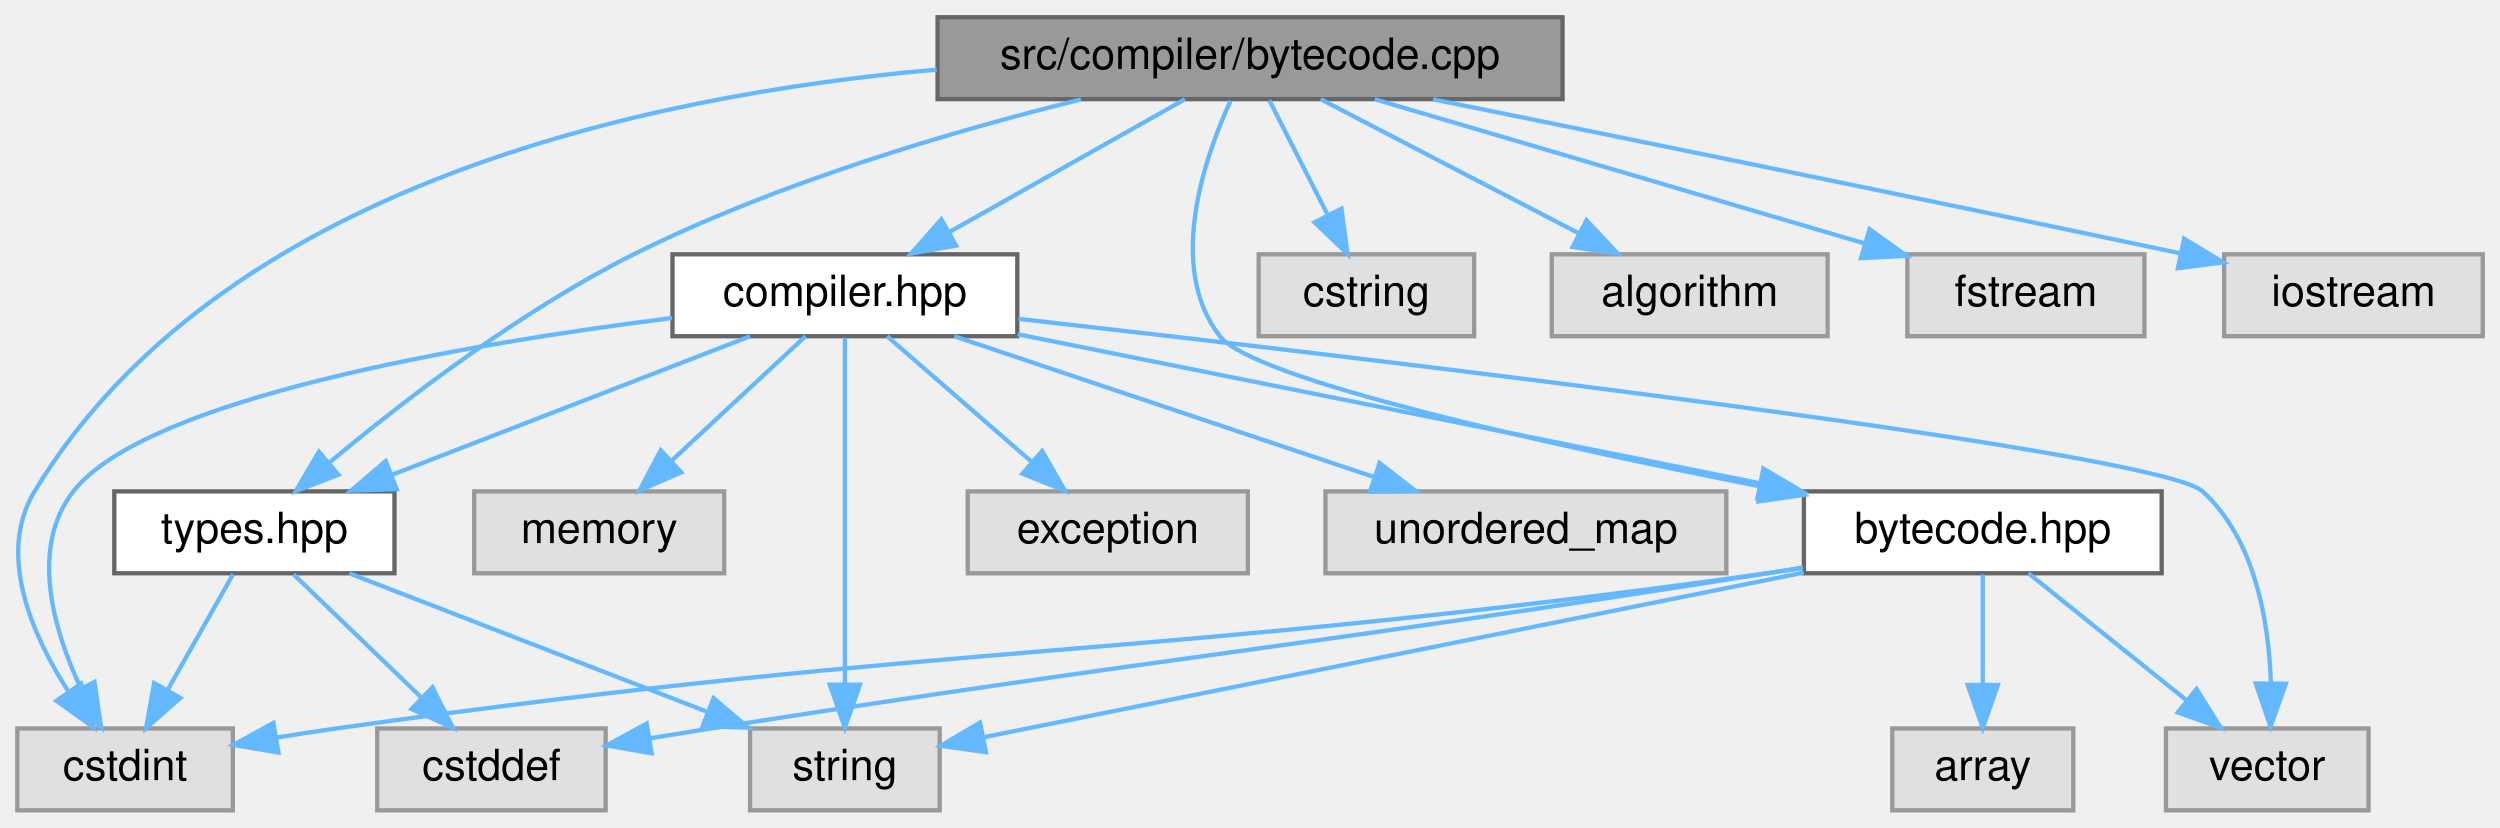
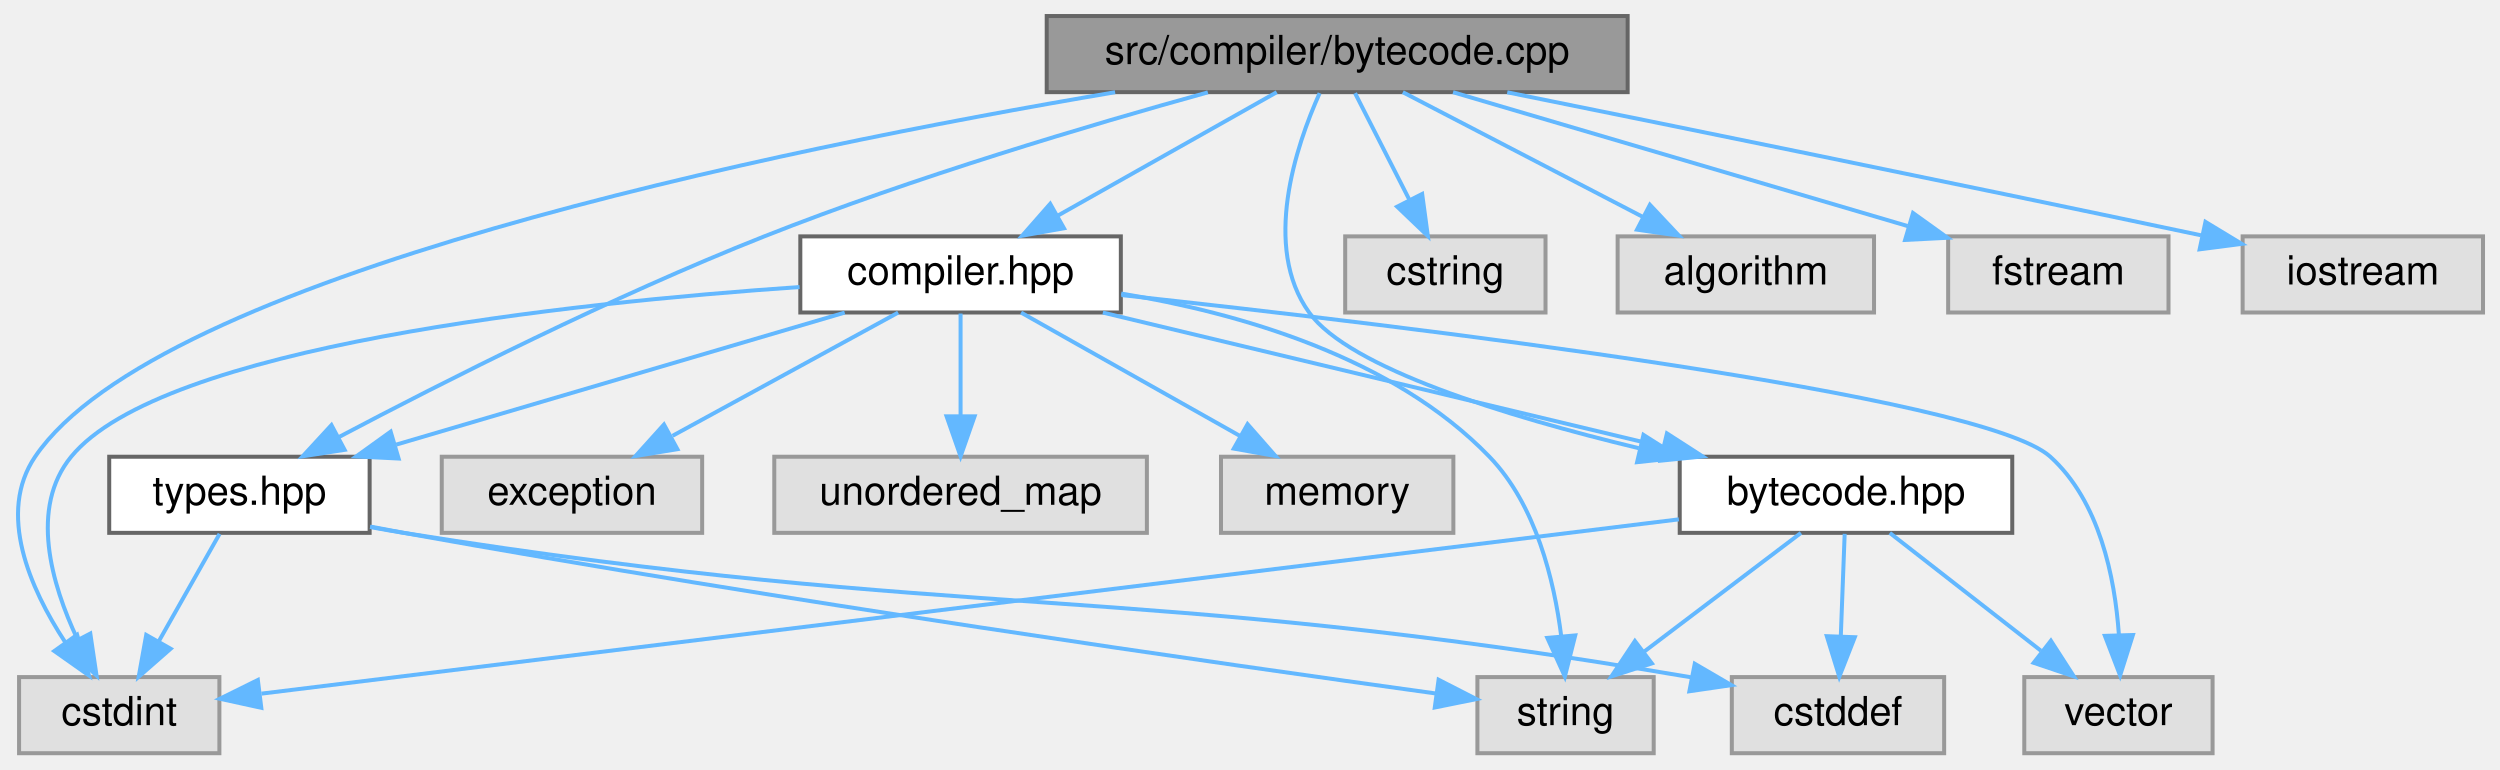
- <svg xmlns="http://www.w3.org/2000/svg" xmlns:xlink="http://www.w3.org/1999/xlink" width="580pt" height="192pt" viewBox="0.00 0.00 580.02 192.00">
+ <svg xmlns="http://www.w3.org/2000/svg" xmlns:xlink="http://www.w3.org/1999/xlink" width="624pt" height="192pt" viewBox="0.00 0.00 623.52 192.00">
  <g id="graph0" class="graph" transform="scale(1 1) rotate(0) translate(4 188)">
    <g id="Node000001" class="node">
      <g id="a_Node000001">
        <a xlink:title=" ">
-           <polygon fill="#999999" stroke="#666666" points="358.52,-184 213.52,-184 213.52,-165 358.52,-165 358.52,-184" />
-           <text text-anchor="middle" x="286.02" y="-172" font-family="Helvetica,sans-Serif" font-size="10.00">src/compiler/bytecode.cpp</text>
+           <polygon fill="#999999" stroke="#666666" points="402.02,-184 257.02,-184 257.02,-165 402.02,-165 402.02,-184" />
+           <text text-anchor="middle" x="329.52" y="-172" font-family="Helvetica,sans-Serif" font-size="10.00">src/compiler/bytecode.cpp</text>
        </a>
      </g>
    </g>
    <g id="Node000002" class="node">
      <g id="a_Node000002">
        <a xlink:href="bytecode_8hpp.html" target="_top" xlink:title=" ">
-           <polygon fill="white" stroke="#666666" points="497.52,-74 414.52,-74 414.52,-55 497.52,-55 497.52,-74" />
-           <text text-anchor="middle" x="456.02" y="-62" font-family="Helvetica,sans-Serif" font-size="10.00">bytecode.hpp</text>
+           <polygon fill="white" stroke="#666666" points="498.02,-74 415.02,-74 415.02,-55 498.02,-55 498.02,-74" />
+           <text text-anchor="middle" x="456.52" y="-62" font-family="Helvetica,sans-Serif" font-size="10.00">bytecode.hpp</text>
        </a>
      </g>
    </g>
    <g id="edge1_Node000001_Node000002" class="edge">
      <g id="a_edge1_Node000001_Node000002">
        <a xlink:title=" ">
-           <path fill="none" stroke="#63b8ff" d="M281.5,-164.64C275.39,-151.3 266.61,-125.92 279.02,-110 286.88,-99.92 355.17,-84.86 404.58,-75.11" />
-           <polygon fill="#63b8ff" stroke="#63b8ff" points="405.35,-78.53 414.5,-73.18 404.01,-71.66 405.35,-78.53" />
+           <path fill="none" stroke="#63b8ff" d="M325.14,-164.75C319.23,-151.56 310.71,-126.37 322.52,-110 332.53,-96.13 371.45,-84.16 404.79,-76.13" />
+           <polygon fill="#63b8ff" stroke="#63b8ff" points="405.97,-79.45 414.91,-73.77 404.38,-72.64 405.97,-79.45" />
        </a>
      </g>
    </g>
    <g id="Node000003" class="node">
      <g id="a_Node000003">
        <a xlink:title=" ">
-           <polygon fill="#e0e0e0" stroke="#999999" points="50.02,-19 0.02,-19 0.02,0 50.02,0 50.02,-19" />
-           <text text-anchor="middle" x="25.02" y="-7" font-family="Helvetica,sans-Serif" font-size="10.00">cstdint</text>
-         </a>
-       </g>
-     </g>
-     <g id="edge20_Node000001_Node000003" class="edge">
-       <g id="a_edge20_Node000001_Node000003">
-         <a xlink:title=" ">
-           <path fill="none" stroke="#63b8ff" d="M213.33,-171.86C144.88,-165.84 46.69,-144.51 4.02,-74 -4.77,-59.47 3.34,-40.82 11.91,-27.49" />
-           <polygon fill="#63b8ff" stroke="#63b8ff" points="14.82,-29.43 17.71,-19.24 9.1,-25.41 14.82,-29.43" />
+           <polygon fill="#e0e0e0" stroke="#999999" points="50.52,-19 0.52,-19 0.52,0 50.52,0 50.52,-19" />
+           <text text-anchor="middle" x="25.52" y="-7" font-family="Helvetica,sans-Serif" font-size="10.00">cstdint</text>
+         </a>
+       </g>
+     </g>
+     <g id="edge19_Node000001_Node000003" class="edge">
+       <g id="a_edge19_Node000001_Node000003">
+         <a xlink:title=" ">
+           <path fill="none" stroke="#63b8ff" d="M274.09,-164.98C189.55,-150.68 34.98,-118.94 4.52,-74 -5.01,-59.94 3.2,-41.22 12,-27.76" />
+           <polygon fill="#63b8ff" stroke="#63b8ff" points="15.01,-29.57 17.97,-19.39 9.31,-25.5 15.01,-29.57" />
+         </a>
+       </g>
+     </g>
+     <g id="Node000007" class="node">
+       <g id="a_Node000007">
+         <a xlink:href="compiler_8hpp.html" target="_top" xlink:title=" ">
+           <polygon fill="white" stroke="#666666" points="275.52,-129 195.52,-129 195.52,-110 275.52,-110 275.52,-129" />
+           <text text-anchor="middle" x="235.52" y="-117" font-family="Helvetica,sans-Serif" font-size="10.00">compiler.hpp</text>
+         </a>
+       </g>
+     </g>
+     <g id="edge6_Node000001_Node000007" class="edge">
+       <g id="a_edge6_Node000001_Node000007">
+         <a xlink:title=" ">
+           <path fill="none" stroke="#63b8ff" d="M314.42,-164.98C299.71,-156.69 277.1,-143.94 259.85,-134.22" />
+           <polygon fill="#63b8ff" stroke="#63b8ff" points="261.33,-131.03 250.9,-129.17 257.89,-137.13 261.33,-131.03" />
        </a>
      </g>
    </g>
    <g id="Node000008" class="node">
      <g id="a_Node000008">
-         <a xlink:href="compiler_8hpp.html" target="_top" xlink:title=" ">
-           <polygon fill="white" stroke="#666666" points="232.02,-129 152.02,-129 152.02,-110 232.02,-110 232.02,-129" />
-           <text text-anchor="middle" x="192.02" y="-117" font-family="Helvetica,sans-Serif" font-size="10.00">compiler.hpp</text>
-         </a>
-       </g>
-     </g>
-     <g id="edge7_Node000001_Node000008" class="edge">
-       <g id="a_edge7_Node000001_Node000008">
-         <a xlink:title=" ">
-           <path fill="none" stroke="#63b8ff" d="M270.92,-164.98C256.21,-156.69 233.6,-143.94 216.35,-134.22" />
-           <polygon fill="#63b8ff" stroke="#63b8ff" points="217.83,-131.03 207.4,-129.17 214.39,-137.13 217.83,-131.03" />
+         <a xlink:href="types_8hpp.html" target="_top" xlink:title=" ">
+           <polygon fill="white" stroke="#666666" points="88.02,-74 23.02,-74 23.02,-55 88.02,-55 88.02,-74" />
+           <text text-anchor="middle" x="55.52" y="-62" font-family="Helvetica,sans-Serif" font-size="10.00">types.hpp</text>
+         </a>
+       </g>
+     </g>
+     <g id="edge18_Node000001_Node000008" class="edge">
+       <g id="a_edge18_Node000001_Node000008">
+         <a xlink:title=" ">
+           <path fill="none" stroke="#63b8ff" d="M297.24,-164.95C267.94,-156.84 223.76,-143.72 186.52,-129 148.59,-114 106.42,-92.68 80.43,-78.96" />
+           <polygon fill="#63b8ff" stroke="#63b8ff" points="81.78,-75.72 71.31,-74.11 78.49,-81.9 81.78,-75.72" />
+         </a>
+       </g>
+     </g>
+     <g id="Node000012" class="node">
+       <g id="a_Node000012">
+         <a xlink:title=" ">
+           <polygon fill="#e0e0e0" stroke="#999999" points="381.52,-129 331.52,-129 331.52,-110 381.52,-110 381.52,-129" />
+           <text text-anchor="middle" x="356.52" y="-117" font-family="Helvetica,sans-Serif" font-size="10.00">cstring</text>
+         </a>
+       </g>
+     </g>
+     <g id="edge20_Node000001_Node000012" class="edge">
+       <g id="a_edge20_Node000001_Node000012">
+         <a xlink:title=" ">
+           <path fill="none" stroke="#63b8ff" d="M333.98,-164.75C337.64,-157.57 342.93,-147.18 347.47,-138.27" />
+           <polygon fill="#63b8ff" stroke="#63b8ff" points="350.73,-139.59 352.15,-129.09 344.49,-136.41 350.73,-139.59" />
+         </a>
+       </g>
+     </g>
+     <g id="Node000013" class="node">
+       <g id="a_Node000013">
+         <a xlink:title=" ">
+           <polygon fill="#e0e0e0" stroke="#999999" points="463.52,-129 399.52,-129 399.52,-110 463.52,-110 463.52,-129" />
+           <text text-anchor="middle" x="431.52" y="-117" font-family="Helvetica,sans-Serif" font-size="10.00">algorithm</text>
+         </a>
+       </g>
+     </g>
+     <g id="edge21_Node000001_Node000013" class="edge">
+       <g id="a_edge21_Node000001_Node000013">
+         <a xlink:title=" ">
+           <path fill="none" stroke="#63b8ff" d="M345.91,-164.98C362.1,-156.57 387.09,-143.59 405.9,-133.81" />
+           <polygon fill="#63b8ff" stroke="#63b8ff" points="407.58,-136.89 414.84,-129.17 404.35,-130.68 407.58,-136.89" />
+         </a>
+       </g>
+     </g>
+     <g id="Node000014" class="node">
+       <g id="a_Node000014">
+         <a xlink:title=" ">
+           <polygon fill="#e0e0e0" stroke="#999999" points="537.02,-129 482.02,-129 482.02,-110 537.02,-110 537.02,-129" />
+           <text text-anchor="middle" x="509.52" y="-117" font-family="Helvetica,sans-Serif" font-size="10.00">fstream</text>
+         </a>
+       </g>
+     </g>
+     <g id="edge22_Node000001_Node000014" class="edge">
+       <g id="a_edge22_Node000001_Node000014">
+         <a xlink:title=" ">
+           <path fill="none" stroke="#63b8ff" d="M358.44,-164.98C389.24,-155.92 438.12,-141.53 471.89,-131.58" />
+           <polygon fill="#63b8ff" stroke="#63b8ff" points="473.25,-134.83 481.86,-128.65 471.27,-128.11 473.25,-134.83" />
+         </a>
+       </g>
+     </g>
+     <g id="Node000015" class="node">
+       <g id="a_Node000015">
+         <a xlink:title=" ">
+           <polygon fill="#e0e0e0" stroke="#999999" points="615.52,-129 555.52,-129 555.52,-110 615.52,-110 615.52,-129" />
+           <text text-anchor="middle" x="585.52" y="-117" font-family="Helvetica,sans-Serif" font-size="10.00">iostream</text>
+         </a>
+       </g>
+     </g>
+     <g id="edge23_Node000001_Node000015" class="edge">
+       <g id="a_edge23_Node000001_Node000015">
+         <a xlink:title=" ">
+           <path fill="none" stroke="#63b8ff" d="M371.97,-164.96C413.6,-156.54 479.15,-143.2 545.13,-129.27" />
+           <polygon fill="#63b8ff" stroke="#63b8ff" points="546.24,-132.62 555.3,-127.13 544.79,-125.77 546.24,-132.62" />
+         </a>
+       </g>
+     </g>
+     <g id="edge2_Node000002_Node000003" class="edge">
+       <g id="a_edge2_Node000002_Node000003">
+         <a xlink:title=" ">
+           <path fill="none" stroke="#63b8ff" d="M414.8,-58.37C330.26,-47.97 140.07,-24.59 61.02,-14.87" />
+           <polygon fill="#63b8ff" stroke="#63b8ff" points="60.98,-11.33 50.63,-13.59 60.12,-18.28 60.98,-11.33" />
+         </a>
+       </g>
+     </g>
+     <g id="Node000004" class="node">
+       <g id="a_Node000004">
+         <a xlink:title=" ">
+           <polygon fill="#e0e0e0" stroke="#999999" points="481.02,-19 428.02,-19 428.02,0 481.02,0 481.02,-19" />
+           <text text-anchor="middle" x="454.52" y="-7" font-family="Helvetica,sans-Serif" font-size="10.00">cstddef</text>
+         </a>
+       </g>
+     </g>
+     <g id="edge3_Node000002_Node000004" class="edge">
+       <g id="a_edge3_Node000002_Node000004">
+         <a xlink:title=" ">
+           <path fill="none" stroke="#63b8ff" d="M456.19,-54.75C455.93,-47.8 455.55,-37.85 455.22,-29.13" />
+           <polygon fill="#63b8ff" stroke="#63b8ff" points="458.72,-28.95 454.85,-19.09 451.73,-29.21 458.72,-28.95" />
+         </a>
+       </g>
+     </g>
+     <g id="Node000005" class="node">
+       <g id="a_Node000005">
+         <a xlink:title=" ">
+           <polygon fill="#e0e0e0" stroke="#999999" points="408.52,-19 364.52,-19 364.52,0 408.52,0 408.52,-19" />
+           <text text-anchor="middle" x="386.52" y="-7" font-family="Helvetica,sans-Serif" font-size="10.00">string</text>
+         </a>
+       </g>
+     </g>
+     <g id="edge4_Node000002_Node000005" class="edge">
+       <g id="a_edge4_Node000002_Node000005">
+         <a xlink:title=" ">
+           <path fill="none" stroke="#63b8ff" d="M445.27,-54.98C434.72,-47 418.72,-34.88 406.08,-25.31" />
+           <polygon fill="#63b8ff" stroke="#63b8ff" points="408.06,-22.42 397.97,-19.17 403.83,-28 408.06,-22.42" />
+         </a>
+       </g>
+     </g>
+     <g id="Node000006" class="node">
+       <g id="a_Node000006">
+         <a xlink:title=" ">
+           <polygon fill="#e0e0e0" stroke="#999999" points="548.02,-19 501.02,-19 501.02,0 548.02,0 548.02,-19" />
+           <text text-anchor="middle" x="524.52" y="-7" font-family="Helvetica,sans-Serif" font-size="10.00">vector</text>
+         </a>
+       </g>
+     </g>
+     <g id="edge5_Node000002_Node000006" class="edge">
+       <g id="a_edge5_Node000002_Node000006">
+         <a xlink:title=" ">
+           <path fill="none" stroke="#63b8ff" d="M467.45,-54.98C477.6,-47.07 492.94,-35.11 505.17,-25.58" />
+           <polygon fill="#63b8ff" stroke="#63b8ff" points="507.66,-28.08 513.4,-19.17 503.36,-22.56 507.66,-28.08" />
+         </a>
+       </g>
+     </g>
+     <g id="edge7_Node000007_Node000002" class="edge">
+       <g id="a_edge7_Node000007_Node000002">
+         <a xlink:title=" ">
+           <path fill="none" stroke="#63b8ff" d="M271.03,-109.98C309.02,-100.87 369.39,-86.4 410.88,-76.45" />
+           <polygon fill="#63b8ff" stroke="#63b8ff" points="411.83,-79.82 420.74,-74.08 410.2,-73.01 411.83,-79.82" />
+         </a>
+       </g>
+     </g>
+     <g id="edge12_Node000007_Node000003" class="edge">
+       <g id="a_edge12_Node000007_Node000003">
+         <a xlink:title=" ">
+           <path fill="none" stroke="#63b8ff" d="M195.33,-116.36C137.71,-112.37 36.07,-101.52 13.52,-74 3.11,-61.29 8.54,-42.34 15.09,-28.45" />
+           <polygon fill="#63b8ff" stroke="#63b8ff" points="18.3,-29.87 19.85,-19.39 12.1,-26.62 18.3,-29.87" />
+         </a>
+       </g>
+     </g>
+     <g id="edge14_Node000007_Node000005" class="edge">
+       <g id="a_edge14_Node000007_Node000005">
+         <a xlink:title=" ">
+           <path fill="none" stroke="#63b8ff" d="M275.62,-114.73C304.85,-109.92 343.41,-98.96 367.52,-74 379.13,-61.98 383.68,-43.17 385.45,-29.14" />
+           <polygon fill="#63b8ff" stroke="#63b8ff" points="388.94,-29.4 386.35,-19.13 381.97,-28.78 388.94,-29.4" />
+         </a>
+       </g>
+     </g>
+     <g id="edge16_Node000007_Node000006" class="edge">
+       <g id="a_edge16_Node000007_Node000006">
+         <a xlink:title=" ">
+           <path fill="none" stroke="#63b8ff" d="M275.67,-114.35C347.13,-106.6 490.56,-89.35 507.52,-74 519.81,-62.88 523.62,-43.95 524.63,-29.64" />
+           <polygon fill="#63b8ff" stroke="#63b8ff" points="528.13,-29.5 524.94,-19.4 521.14,-29.29 528.13,-29.5" />
+         </a>
+       </g>
+     </g>
+     <g id="edge8_Node000007_Node000008" class="edge">
+       <g id="a_edge8_Node000007_Node000008">
+         <a xlink:title=" ">
+           <path fill="none" stroke="#63b8ff" d="M206.6,-109.98C176.25,-101.05 128.35,-86.94 94.64,-77.02" />
+           <polygon fill="#63b8ff" stroke="#63b8ff" points="95.25,-73.55 84.67,-74.08 93.27,-80.26 95.25,-73.55" />
        </a>
      </g>
    </g>
    <g id="Node000009" class="node">
      <g id="a_Node000009">
-         <a xlink:href="types_8hpp.html" target="_top" xlink:title=" ">
-           <polygon fill="white" stroke="#666666" points="87.52,-74 22.52,-74 22.52,-55 87.52,-55 87.52,-74" />
-           <text text-anchor="middle" x="55.02" y="-62" font-family="Helvetica,sans-Serif" font-size="10.00">types.hpp</text>
-         </a>
-       </g>
-     </g>
-     <g id="edge19_Node000001_Node000009" class="edge">
-       <g id="a_edge19_Node000001_Node000009">
-         <a xlink:title=" ">
-           <path fill="none" stroke="#63b8ff" d="M246.78,-164.93C217.29,-157.64 176.4,-145.68 143.02,-129 116.62,-115.81 89.57,-94.97 72.56,-80.8" />
-           <polygon fill="#63b8ff" stroke="#63b8ff" points="74.52,-77.87 64.63,-74.07 69.99,-83.21 74.52,-77.87" />
-         </a>
-       </g>
-     </g>
-     <g id="Node000013" class="node">
-       <g id="a_Node000013">
-         <a xlink:title=" ">
-           <polygon fill="#e0e0e0" stroke="#999999" points="338.02,-129 288.02,-129 288.02,-110 338.02,-110 338.02,-129" />
-           <text text-anchor="middle" x="313.02" y="-117" font-family="Helvetica,sans-Serif" font-size="10.00">cstring</text>
-         </a>
-       </g>
-     </g>
-     <g id="edge21_Node000001_Node000013" class="edge">
-       <g id="a_edge21_Node000001_Node000013">
-         <a xlink:title=" ">
-           <path fill="none" stroke="#63b8ff" d="M290.48,-164.75C294.14,-157.57 299.43,-147.18 303.97,-138.27" />
-           <polygon fill="#63b8ff" stroke="#63b8ff" points="307.23,-139.59 308.65,-129.09 300.99,-136.41 307.23,-139.59" />
-         </a>
-       </g>
-     </g>
-     <g id="Node000014" class="node">
-       <g id="a_Node000014">
-         <a xlink:title=" ">
-           <polygon fill="#e0e0e0" stroke="#999999" points="420.02,-129 356.02,-129 356.02,-110 420.02,-110 420.02,-129" />
-           <text text-anchor="middle" x="388.02" y="-117" font-family="Helvetica,sans-Serif" font-size="10.00">algorithm</text>
-         </a>
-       </g>
-     </g>
-     <g id="edge22_Node000001_Node000014" class="edge">
-       <g id="a_edge22_Node000001_Node000014">
-         <a xlink:title=" ">
-           <path fill="none" stroke="#63b8ff" d="M302.41,-164.98C318.6,-156.57 343.59,-143.59 362.41,-133.81" />
-           <polygon fill="#63b8ff" stroke="#63b8ff" points="364.08,-136.89 371.34,-129.17 360.85,-130.68 364.08,-136.89" />
-         </a>
-       </g>
-     </g>
-     <g id="Node000015" class="node">
-       <g id="a_Node000015">
-         <a xlink:title=" ">
-           <polygon fill="#e0e0e0" stroke="#999999" points="493.52,-129 438.52,-129 438.52,-110 493.52,-110 493.52,-129" />
-           <text text-anchor="middle" x="466.02" y="-117" font-family="Helvetica,sans-Serif" font-size="10.00">fstream</text>
-         </a>
-       </g>
-     </g>
-     <g id="edge23_Node000001_Node000015" class="edge">
-       <g id="a_edge23_Node000001_Node000015">
-         <a xlink:title=" ">
-           <path fill="none" stroke="#63b8ff" d="M314.94,-164.98C345.75,-155.92 394.62,-141.53 428.4,-131.58" />
-           <polygon fill="#63b8ff" stroke="#63b8ff" points="429.75,-134.83 438.36,-128.65 427.78,-128.11 429.75,-134.83" />
-         </a>
-       </g>
-     </g>
-     <g id="Node000016" class="node">
-       <g id="a_Node000016">
-         <a xlink:title=" ">
-           <polygon fill="#e0e0e0" stroke="#999999" points="572.02,-129 512.02,-129 512.02,-110 572.02,-110 572.02,-129" />
-           <text text-anchor="middle" x="542.02" y="-117" font-family="Helvetica,sans-Serif" font-size="10.00">iostream</text>
-         </a>
-       </g>
-     </g>
-     <g id="edge24_Node000001_Node000016" class="edge">
-       <g id="a_edge24_Node000001_Node000016">
-         <a xlink:title=" ">
-           <path fill="none" stroke="#63b8ff" d="M328.47,-164.96C370.1,-156.54 435.65,-143.2 501.64,-129.27" />
-           <polygon fill="#63b8ff" stroke="#63b8ff" points="502.74,-132.62 511.8,-127.13 501.29,-125.77 502.74,-132.62" />
-         </a>
-       </g>
-     </g>
-     <g id="edge2_Node000002_Node000003" class="edge">
-       <g id="a_edge2_Node000002_Node000003">
-         <a xlink:title=" ">
-           <path fill="none" stroke="#63b8ff" d="M414.31,-56.22C411.51,-55.79 408.73,-55.38 406.02,-55 259.02,-34.55 220.99,-39.69 74.02,-19 69.53,-18.37 64.81,-17.63 60.15,-16.87" />
-           <polygon fill="#63b8ff" stroke="#63b8ff" points="60.6,-13.4 50.16,-15.18 59.43,-20.3 60.6,-13.4" />
-         </a>
-       </g>
-     </g>
-     <g id="Node000004" class="node">
-       <g id="a_Node000004">
-         <a xlink:title=" ">
-           <polygon fill="#e0e0e0" stroke="#999999" points="136.52,-19 83.52,-19 83.52,0 136.52,0 136.52,-19" />
-           <text text-anchor="middle" x="110.02" y="-7" font-family="Helvetica,sans-Serif" font-size="10.00">cstddef</text>
-         </a>
-       </g>
-     </g>
-     <g id="edge3_Node000002_Node000004" class="edge">
-       <g id="a_edge3_Node000002_Node000004">
-         <a xlink:title=" ">
-           <path fill="none" stroke="#63b8ff" d="M414.29,-56.33C411.5,-55.88 408.72,-55.43 406.02,-55 297.32,-37.78 269.75,-36.05 161.02,-19 156.46,-18.28 151.67,-17.51 146.93,-16.74" />
-           <polygon fill="#63b8ff" stroke="#63b8ff" points="147.18,-13.23 136.74,-15.05 146.04,-20.14 147.18,-13.23" />
-         </a>
-       </g>
-     </g>
-     <g id="Node000005" class="node">
-       <g id="a_Node000005">
-         <a xlink:title=" ">
-           <polygon fill="#e0e0e0" stroke="#999999" points="214.02,-19 170.02,-19 170.02,0 214.02,0 214.02,-19" />
-           <text text-anchor="middle" x="192.02" y="-7" font-family="Helvetica,sans-Serif" font-size="10.00">string</text>
-         </a>
-       </g>
-     </g>
-     <g id="edge4_Node000002_Node000005" class="edge">
-       <g id="a_edge4_Node000002_Node000005">
-         <a xlink:title=" ">
-           <path fill="none" stroke="#63b8ff" d="M414.48,-55.16C361.83,-44.59 272.19,-26.59 224.35,-16.99" />
-           <polygon fill="#63b8ff" stroke="#63b8ff" points="224.74,-13.5 214.25,-14.96 223.37,-20.36 224.74,-13.5" />
-         </a>
-       </g>
-     </g>
-     <g id="Node000006" class="node">
-       <g id="a_Node000006">
-         <a xlink:title=" ">
-           <polygon fill="#e0e0e0" stroke="#999999" points="545.52,-19 498.52,-19 498.52,0 545.52,0 545.52,-19" />
-           <text text-anchor="middle" x="522.02" y="-7" font-family="Helvetica,sans-Serif" font-size="10.00">vector</text>
-         </a>
-       </g>
-     </g>
-     <g id="edge5_Node000002_Node000006" class="edge">
-       <g id="a_edge5_Node000002_Node000006">
-         <a xlink:title=" ">
-           <path fill="none" stroke="#63b8ff" d="M466.63,-54.98C476.48,-47.07 491.38,-35.11 503.24,-25.58" />
-           <polygon fill="#63b8ff" stroke="#63b8ff" points="505.62,-28.16 511.23,-19.17 501.24,-22.7 505.62,-28.16" />
-         </a>
-       </g>
-     </g>
-     <g id="Node000007" class="node">
-       <g id="a_Node000007">
-         <a xlink:title=" ">
-           <polygon fill="#e0e0e0" stroke="#999999" points="477.02,-19 435.02,-19 435.02,0 477.02,0 477.02,-19" />
-           <text text-anchor="middle" x="456.02" y="-7" font-family="Helvetica,sans-Serif" font-size="10.00">array</text>
-         </a>
-       </g>
-     </g>
-     <g id="edge6_Node000002_Node000007" class="edge">
-       <g id="a_edge6_Node000002_Node000007">
-         <a xlink:title=" ">
-           <path fill="none" stroke="#63b8ff" d="M456.02,-54.75C456.02,-47.8 456.02,-37.85 456.02,-29.13" />
-           <polygon fill="#63b8ff" stroke="#63b8ff" points="459.52,-29.09 456.02,-19.09 452.52,-29.09 459.52,-29.09" />
-         </a>
-       </g>
-     </g>
-     <g id="edge8_Node000008_Node000002" class="edge">
-       <g id="a_edge8_Node000008_Node000002">
-         <a xlink:title=" ">
-           <path fill="none" stroke="#63b8ff" d="M232.12,-110.45C278.14,-101.21 353.74,-86.03 404.19,-75.91" />
-           <polygon fill="#63b8ff" stroke="#63b8ff" points="405.12,-79.29 414.24,-73.89 403.75,-72.43 405.12,-79.29" />
-         </a>
-       </g>
-     </g>
-     <g id="edge13_Node000008_Node000003" class="edge">
-       <g id="a_edge13_Node000008_Node000003">
-         <a xlink:title=" ">
-           <path fill="none" stroke="#63b8ff" d="M151.92,-114.23C104.52,-108.25 29.94,-95.63 13.02,-74 2.9,-61.06 8.29,-42.14 14.75,-28.32" />
-           <polygon fill="#63b8ff" stroke="#63b8ff" points="17.93,-29.8 19.44,-19.32 11.72,-26.57 17.93,-29.8" />
-         </a>
-       </g>
-     </g>
-     <g id="edge15_Node000008_Node000005" class="edge">
-       <g id="a_edge15_Node000008_Node000005">
-         <a xlink:title=" ">
-           <path fill="none" stroke="#63b8ff" d="M192.02,-109.66C192.02,-92.17 192.02,-52.8 192.02,-29.27" />
-           <polygon fill="#63b8ff" stroke="#63b8ff" points="195.52,-29.16 192.02,-19.16 188.52,-29.16 195.52,-29.16" />
-         </a>
-       </g>
-     </g>
-     <g id="edge17_Node000008_Node000006" class="edge">
-       <g id="a_edge17_Node000008_Node000006">
-         <a xlink:title=" ">
-           <path fill="none" stroke="#63b8ff" d="M232.28,-114.03C314.94,-104.69 496.95,-83.19 507.02,-74 519.17,-62.92 522.37,-43.98 522.86,-29.66" />
-           <polygon fill="#63b8ff" stroke="#63b8ff" points="526.35,-29.39 522.79,-19.41 519.35,-29.43 526.35,-29.39" />
-         </a>
-       </g>
-     </g>
-     <g id="edge9_Node000008_Node000009" class="edge">
-       <g id="a_edge9_Node000008_Node000009">
-         <a xlink:title=" ">
-           <path fill="none" stroke="#63b8ff" d="M170.01,-109.98C147.58,-101.3 112.54,-87.75 87.04,-77.88" />
-           <polygon fill="#63b8ff" stroke="#63b8ff" points="88.03,-74.51 77.44,-74.17 85.5,-81.04 88.03,-74.51" />
+         <a xlink:title=" ">
+           <polygon fill="#e0e0e0" stroke="#999999" points="171.02,-74 106.02,-74 106.02,-55 171.02,-55 171.02,-74" />
+           <text text-anchor="middle" x="138.52" y="-62" font-family="Helvetica,sans-Serif" font-size="10.00">exception</text>
+         </a>
+       </g>
+     </g>
+     <g id="edge13_Node000007_Node000009" class="edge">
+       <g id="a_edge13_Node000007_Node000009">
+         <a xlink:title=" ">
+           <path fill="none" stroke="#63b8ff" d="M219.94,-109.98C204.75,-101.69 181.42,-88.94 163.62,-79.22" />
+           <polygon fill="#63b8ff" stroke="#63b8ff" points="164.84,-75.89 154.39,-74.17 161.49,-82.04 164.84,-75.89" />
        </a>
      </g>
    </g>
    <g id="Node000010" class="node">
      <g id="a_Node000010">
        <a xlink:title=" ">
-           <polygon fill="#e0e0e0" stroke="#999999" points="285.52,-74 220.52,-74 220.52,-55 285.52,-55 285.52,-74" />
-           <text text-anchor="middle" x="253.02" y="-62" font-family="Helvetica,sans-Serif" font-size="10.00">exception</text>
-         </a>
-       </g>
-     </g>
-     <g id="edge14_Node000008_Node000010" class="edge">
-       <g id="a_edge14_Node000008_Node000010">
-         <a xlink:title=" ">
-           <path fill="none" stroke="#63b8ff" d="M201.82,-109.98C210.84,-102.15 224.43,-90.34 235.34,-80.86" />
-           <polygon fill="#63b8ff" stroke="#63b8ff" points="237.79,-83.37 243.05,-74.17 233.2,-78.09 237.79,-83.37" />
+           <polygon fill="#e0e0e0" stroke="#999999" points="282.02,-74 189.02,-74 189.02,-55 282.02,-55 282.02,-74" />
+           <text text-anchor="middle" x="235.52" y="-62" font-family="Helvetica,sans-Serif" font-size="10.00">unordered_map</text>
+         </a>
+       </g>
+     </g>
+     <g id="edge15_Node000007_Node000010" class="edge">
+       <g id="a_edge15_Node000007_Node000010">
+         <a xlink:title=" ">
+           <path fill="none" stroke="#63b8ff" d="M235.52,-109.75C235.52,-102.8 235.52,-92.85 235.52,-84.13" />
+           <polygon fill="#63b8ff" stroke="#63b8ff" points="239.02,-84.09 235.52,-74.09 232.02,-84.09 239.02,-84.09" />
        </a>
      </g>
    </g>
    <g id="Node000011" class="node">
      <g id="a_Node000011">
        <a xlink:title=" ">
-           <polygon fill="#e0e0e0" stroke="#999999" points="396.52,-74 303.52,-74 303.52,-55 396.52,-55 396.52,-74" />
-           <text text-anchor="middle" x="350.02" y="-62" font-family="Helvetica,sans-Serif" font-size="10.00">unordered_map</text>
-         </a>
-       </g>
-     </g>
-     <g id="edge16_Node000008_Node000011" class="edge">
-       <g id="a_edge16_Node000008_Node000011">
-         <a xlink:title=" ">
-           <path fill="none" stroke="#63b8ff" d="M217.41,-109.98C243.82,-101.13 285.37,-87.19 314.92,-77.28" />
-           <polygon fill="#63b8ff" stroke="#63b8ff" points="316.07,-80.58 324.44,-74.08 313.85,-73.94 316.07,-80.58" />
-         </a>
-       </g>
-     </g>
-     <g id="Node000012" class="node">
-       <g id="a_Node000012">
-         <a xlink:title=" ">
-           <polygon fill="#e0e0e0" stroke="#999999" points="164.02,-74 106.02,-74 106.02,-55 164.02,-55 164.02,-74" />
-           <text text-anchor="middle" x="135.02" y="-62" font-family="Helvetica,sans-Serif" font-size="10.00">memory</text>
-         </a>
-       </g>
-     </g>
-     <g id="edge18_Node000008_Node000012" class="edge">
-       <g id="a_edge18_Node000008_Node000012">
-         <a xlink:title=" ">
-           <path fill="none" stroke="#63b8ff" d="M182.87,-109.98C174.52,-102.23 161.99,-90.58 151.85,-81.14" />
-           <polygon fill="#63b8ff" stroke="#63b8ff" points="154.06,-78.42 144.35,-74.17 149.29,-83.54 154.06,-78.42" />
-         </a>
-       </g>
-     </g>
-     <g id="edge11_Node000009_Node000003" class="edge">
-       <g id="a_edge11_Node000009_Node000003">
-         <a xlink:title=" ">
-           <path fill="none" stroke="#63b8ff" d="M50.07,-54.75C45.96,-47.49 40,-36.95 34.92,-27.98" />
-           <polygon fill="#63b8ff" stroke="#63b8ff" points="37.86,-26.07 29.89,-19.09 31.77,-29.52 37.86,-26.07" />
-         </a>
-       </g>
-     </g>
-     <g id="edge10_Node000009_Node000004" class="edge">
-       <g id="a_edge10_Node000009_Node000004">
-         <a xlink:title=" ">
-           <path fill="none" stroke="#63b8ff" d="M64.11,-54.75C72.12,-47.03 83.98,-35.6 93.65,-26.28" />
-           <polygon fill="#63b8ff" stroke="#63b8ff" points="96.34,-28.55 101.11,-19.09 91.48,-23.51 96.34,-28.55" />
-         </a>
-       </g>
-     </g>
-     <g id="edge12_Node000009_Node000005" class="edge">
-       <g id="a_edge12_Node000009_Node000005">
-         <a xlink:title=" ">
-           <path fill="none" stroke="#63b8ff" d="M77.04,-54.98C99.47,-46.3 134.51,-32.75 160.01,-22.88" />
-           <polygon fill="#63b8ff" stroke="#63b8ff" points="161.55,-26.04 169.61,-19.17 159.02,-19.51 161.55,-26.04" />
+           <polygon fill="#e0e0e0" stroke="#999999" points="358.52,-74 300.52,-74 300.52,-55 358.52,-55 358.52,-74" />
+           <text text-anchor="middle" x="329.52" y="-62" font-family="Helvetica,sans-Serif" font-size="10.00">memory</text>
+         </a>
+       </g>
+     </g>
+     <g id="edge17_Node000007_Node000011" class="edge">
+       <g id="a_edge17_Node000007_Node000011">
+         <a xlink:title=" ">
+           <path fill="none" stroke="#63b8ff" d="M250.62,-109.98C265.34,-101.69 287.95,-88.94 305.2,-79.22" />
+           <polygon fill="#63b8ff" stroke="#63b8ff" points="307.15,-82.13 314.14,-74.17 303.71,-76.03 307.15,-82.13" />
+         </a>
+       </g>
+     </g>
+     <g id="edge10_Node000008_Node000003" class="edge">
+       <g id="a_edge10_Node000008_Node000003">
+         <a xlink:title=" ">
+           <path fill="none" stroke="#63b8ff" d="M50.57,-54.75C46.46,-47.49 40.5,-36.95 35.42,-27.98" />
+           <polygon fill="#63b8ff" stroke="#63b8ff" points="38.35,-26.07 30.38,-19.09 32.26,-29.52 38.35,-26.07" />
+         </a>
+       </g>
+     </g>
+     <g id="edge9_Node000008_Node000004" class="edge">
+       <g id="a_edge9_Node000008_Node000004">
+         <a xlink:title=" ">
+           <path fill="none" stroke="#63b8ff" d="M88.14,-56.45C90.97,-55.93 93.79,-55.43 96.52,-55 238.29,-32.4 276,-43.11 417.52,-19 417.63,-18.98 417.73,-18.96 417.84,-18.95" />
+           <polygon fill="#63b8ff" stroke="#63b8ff" points="418.77,-22.33 427.92,-16.99 417.43,-15.46 418.77,-22.33" />
+         </a>
+       </g>
+     </g>
+     <g id="edge11_Node000008_Node000005" class="edge">
+       <g id="a_edge11_Node000008_Node000005">
+         <a xlink:title=" ">
+           <path fill="none" stroke="#63b8ff" d="M88.17,-56.57C90.99,-56.02 93.8,-55.49 96.52,-55 189.81,-38.18 300.71,-22.3 354.33,-14.88" />
+           <polygon fill="#63b8ff" stroke="#63b8ff" points="354.83,-18.34 364.26,-13.51 353.88,-11.41 354.83,-18.34" />
        </a>
      </g>
    </g>
  </g>
</svg>
